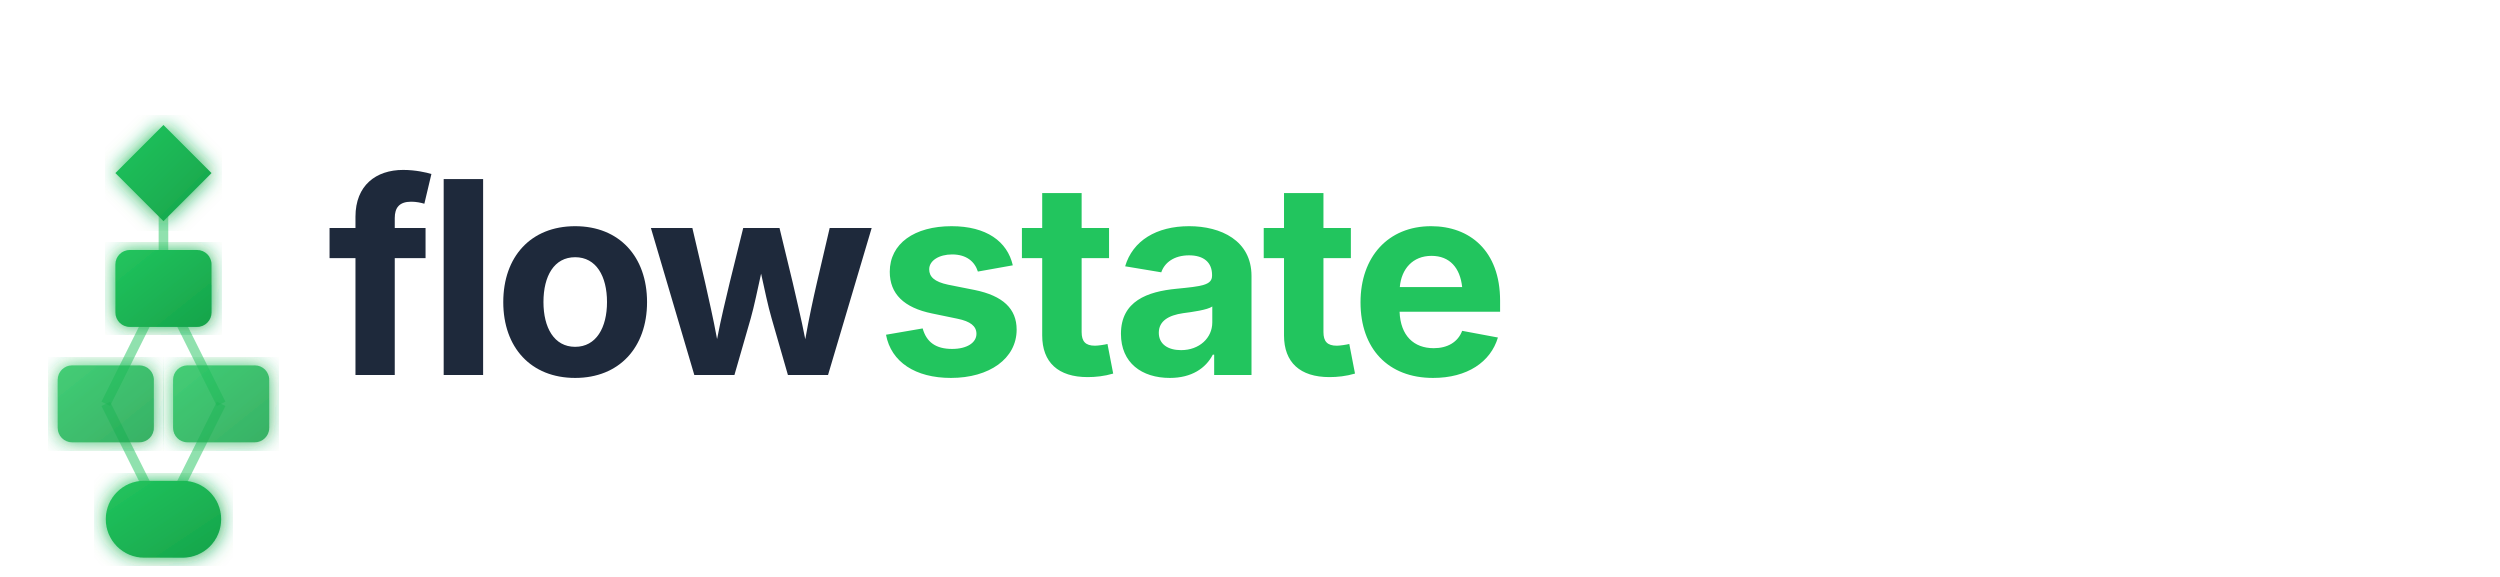
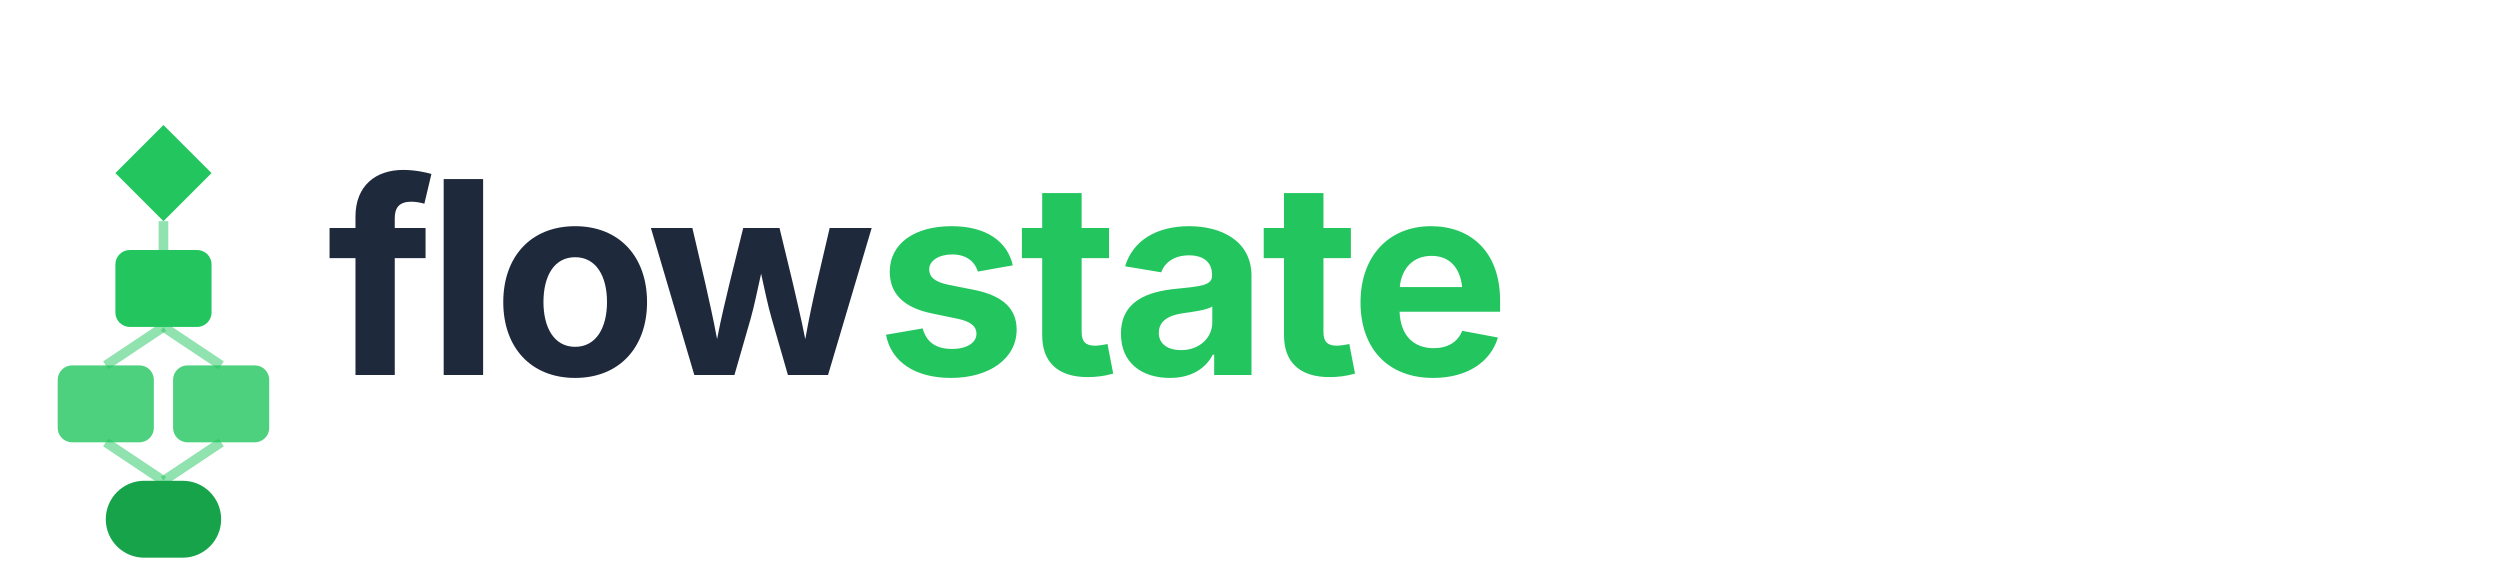
<svg xmlns="http://www.w3.org/2000/svg" viewBox="0 0 520 120">
-   <defs>
-     <linearGradient id="nodeGrad" x1="0%" y1="0%" x2="100%" y2="100%">
-       <stop offset="0%" style="stop-color:#22c55e" />
-       <stop offset="100%" style="stop-color:#16a34a" />
-     </linearGradient>
-     <linearGradient id="edgeGrad" x1="0%" y1="0%" x2="100%" y2="0%">
-       <stop offset="0%" style="stop-color:#22c55e;stop-opacity:0.8" />
-       <stop offset="100%" style="stop-color:#22c55e;stop-opacity:0.3" />
-     </linearGradient>
-     <filter id="glow">
-       <feGaussianBlur stdDeviation="2" result="blur" />
-       <feComposite in="SourceGraphic" in2="blur" operator="over" />
-     </filter>
-   </defs>
  <g transform="translate(10, 12)">
-     <line x1="24" y1="24" x2="24" y2="48" stroke="#22c55e" stroke-width="2" stroke-opacity="0.5" />
-     <line x1="24" y1="48" x2="12" y2="72" stroke="#22c55e" stroke-width="2" stroke-opacity="0.5" />
-     <line x1="24" y1="48" x2="36" y2="72" stroke="#22c55e" stroke-width="2" stroke-opacity="0.5" />
-     <line x1="12" y1="72" x2="24" y2="96" stroke="#22c55e" stroke-width="2" stroke-opacity="0.5" />
-     <line x1="36" y1="72" x2="24" y2="96" stroke="#22c55e" stroke-width="2" stroke-opacity="0.5" />
-     <polygon points="24,14 34,24 24,34 14,24" fill="url(#nodeGrad)" filter="url(#glow)" />
-     <rect x="14" y="40" width="20" height="16" rx="3" fill="url(#nodeGrad)" filter="url(#glow)" />
-     <rect x="2" y="64" width="20" height="16" rx="3" fill="url(#nodeGrad)" opacity="0.85" filter="url(#glow)" />
-     <rect x="26" y="64" width="20" height="16" rx="3" fill="url(#nodeGrad)" opacity="0.85" filter="url(#glow)" />
-     <rect x="12" y="88" width="24" height="16" rx="8" fill="url(#nodeGrad)" filter="url(#glow)" />
+     <line x1="24" y1="34" x2="24" y2="40" stroke="#22c55e" stroke-width="2" opacity="0.5" />
+     <line x1="24" y1="56" x2="12" y2="64" stroke="#22c55e" stroke-width="2" opacity="0.5" />
+     <line x1="24" y1="56" x2="36" y2="64" stroke="#22c55e" stroke-width="2" opacity="0.5" />
+     <line x1="12" y1="80" x2="24" y2="88" stroke="#22c55e" stroke-width="2" opacity="0.5" />
+     <line x1="36" y1="80" x2="24" y2="88" stroke="#22c55e" stroke-width="2" opacity="0.5" />
+     <polygon points="24,14 34,24 24,34 14,24" fill="#22c55e" />
+     <rect x="14" y="40" width="20" height="16" rx="3" fill="#22c55e" />
+     <rect x="2" y="64" width="20" height="16" rx="3" fill="#22c55e" opacity="0.8" />
+     <rect x="26" y="64" width="20" height="16" rx="3" fill="#22c55e" opacity="0.8" />
+     <rect x="12" y="88" width="24" height="16" rx="8" fill="#16a34a" />
  </g>
-   <text x="68" y="78" font-family="system-ui, -apple-system, 'Segoe UI', sans-serif" font-size="56" font-weight="700" letter-spacing="-1.5" fill="#1e293b">
-     flow<tspan fill="#22c55e">state</tspan>
+   <text x="68" y="78" font-family="system-ui, -apple-system, 'Segoe UI', sans-serif" font-size="56" font-weight="700" letter-spacing="-1.5" fill="#1e293b">flow<tspan fill="#22c55e">state</tspan>
  </text>
</svg>
